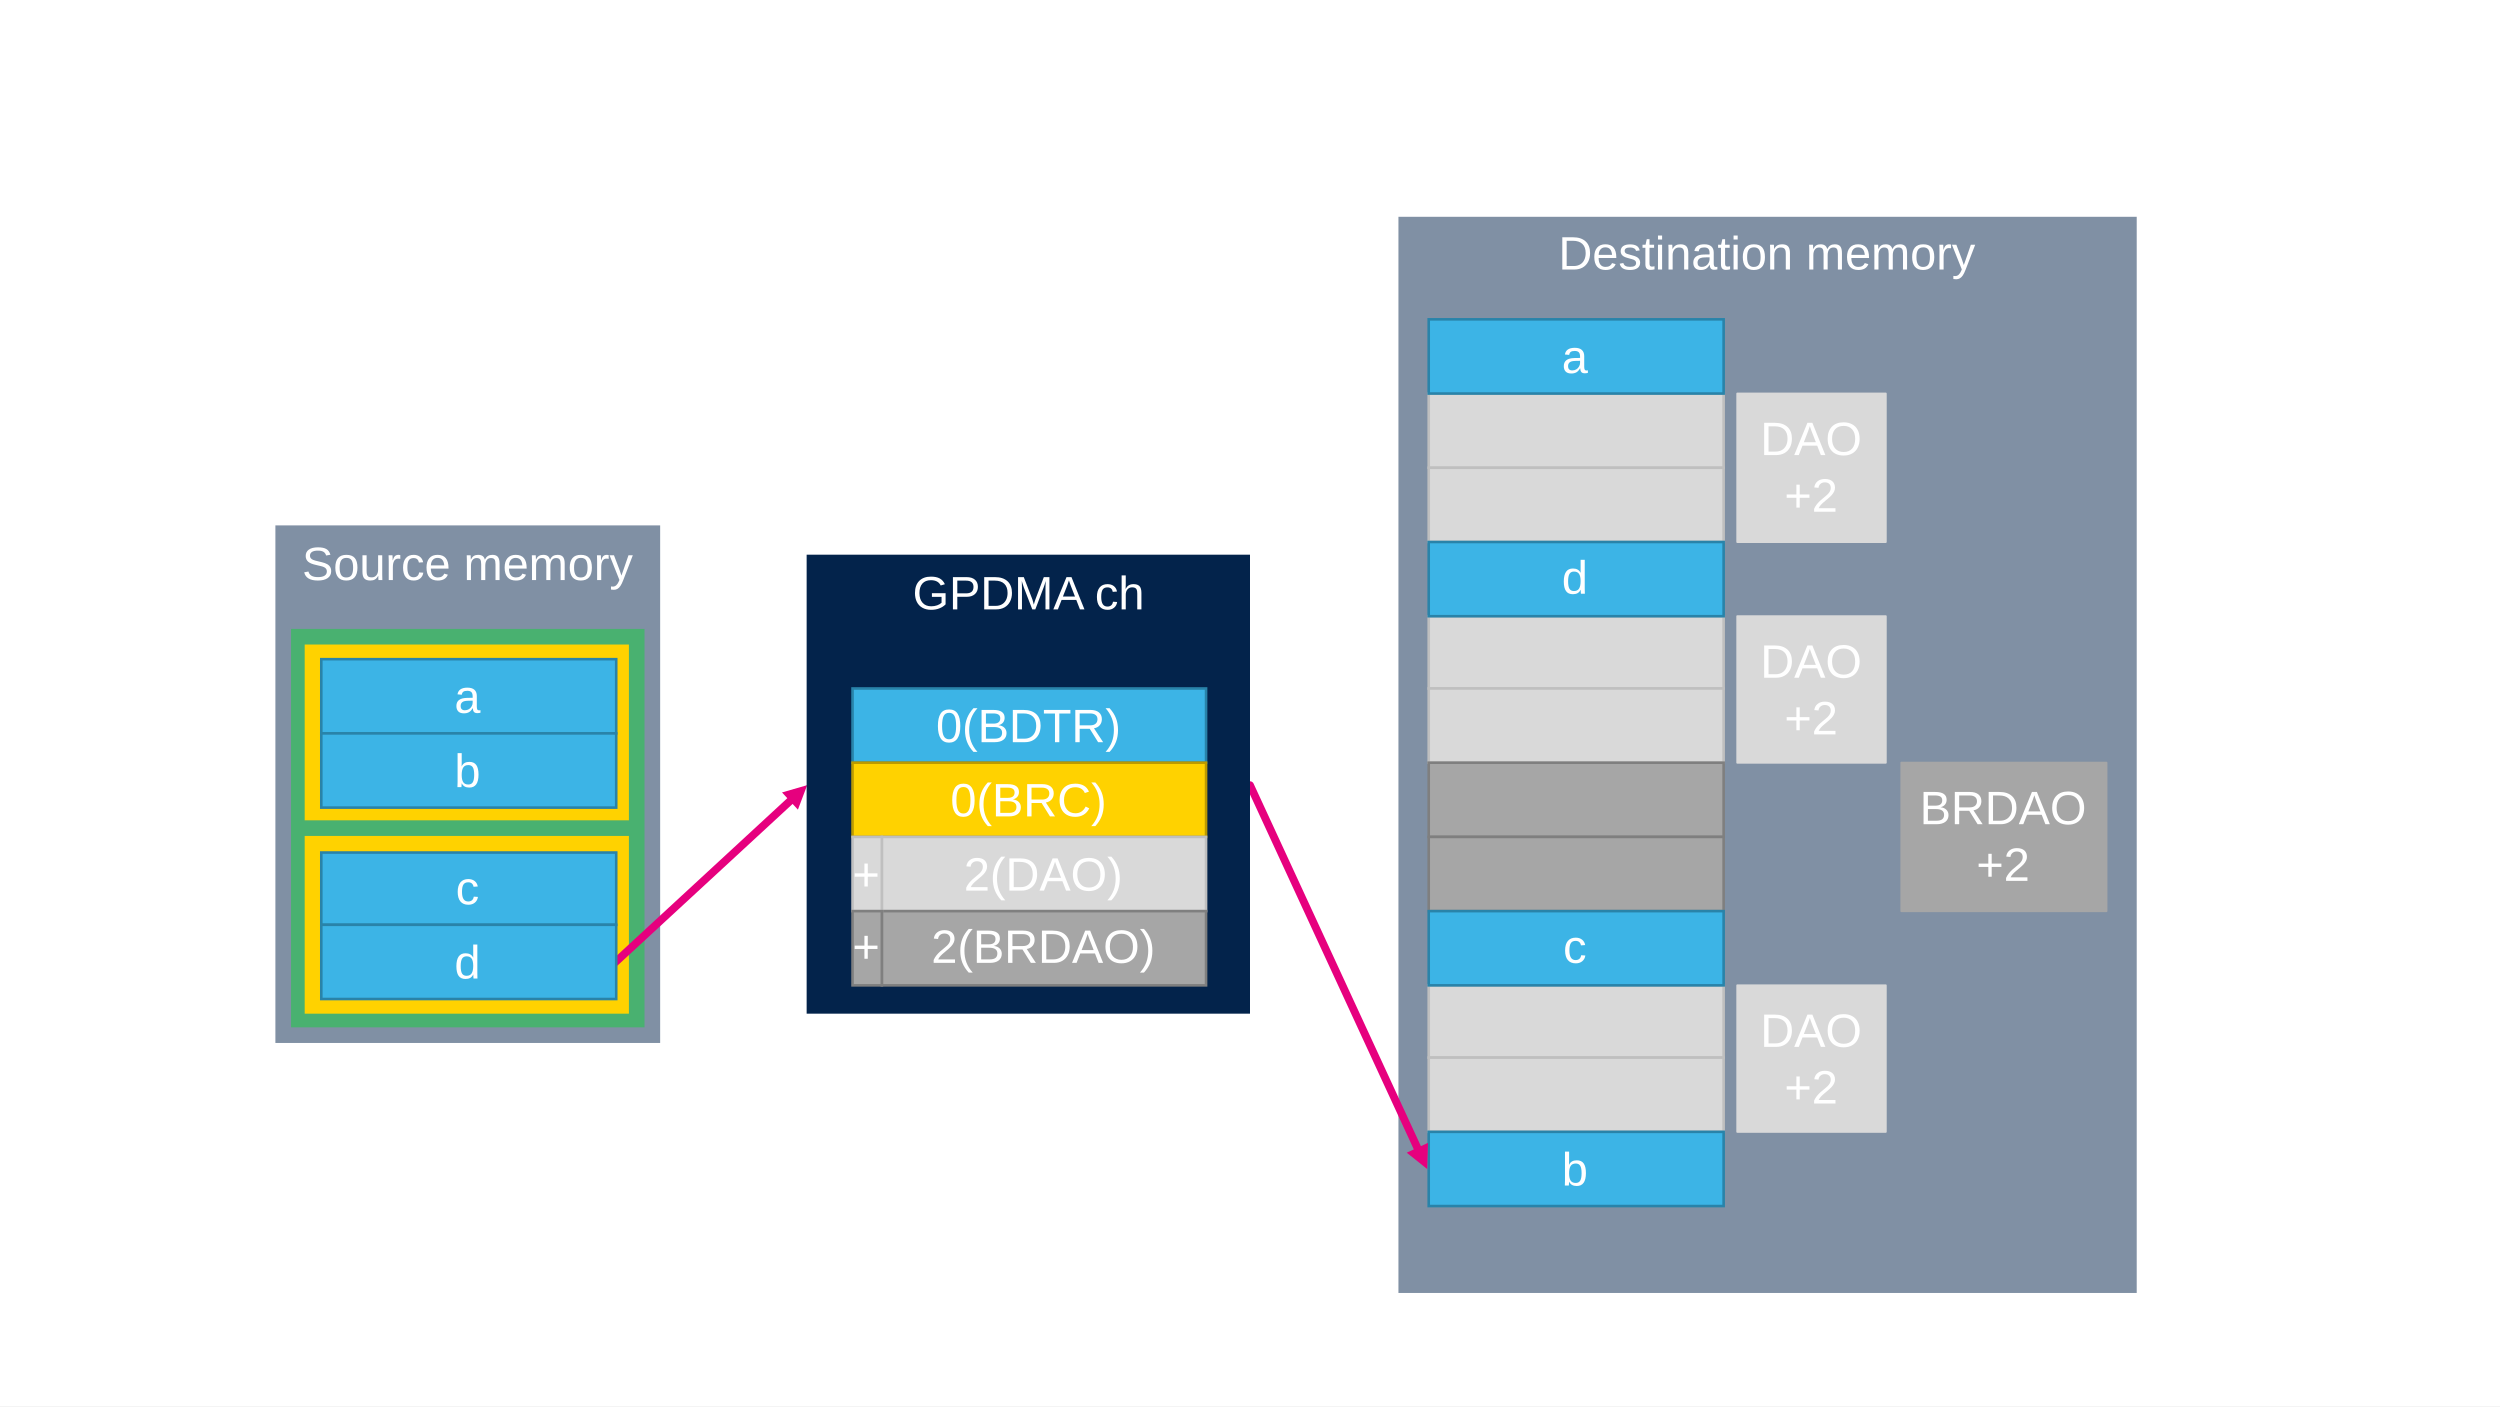
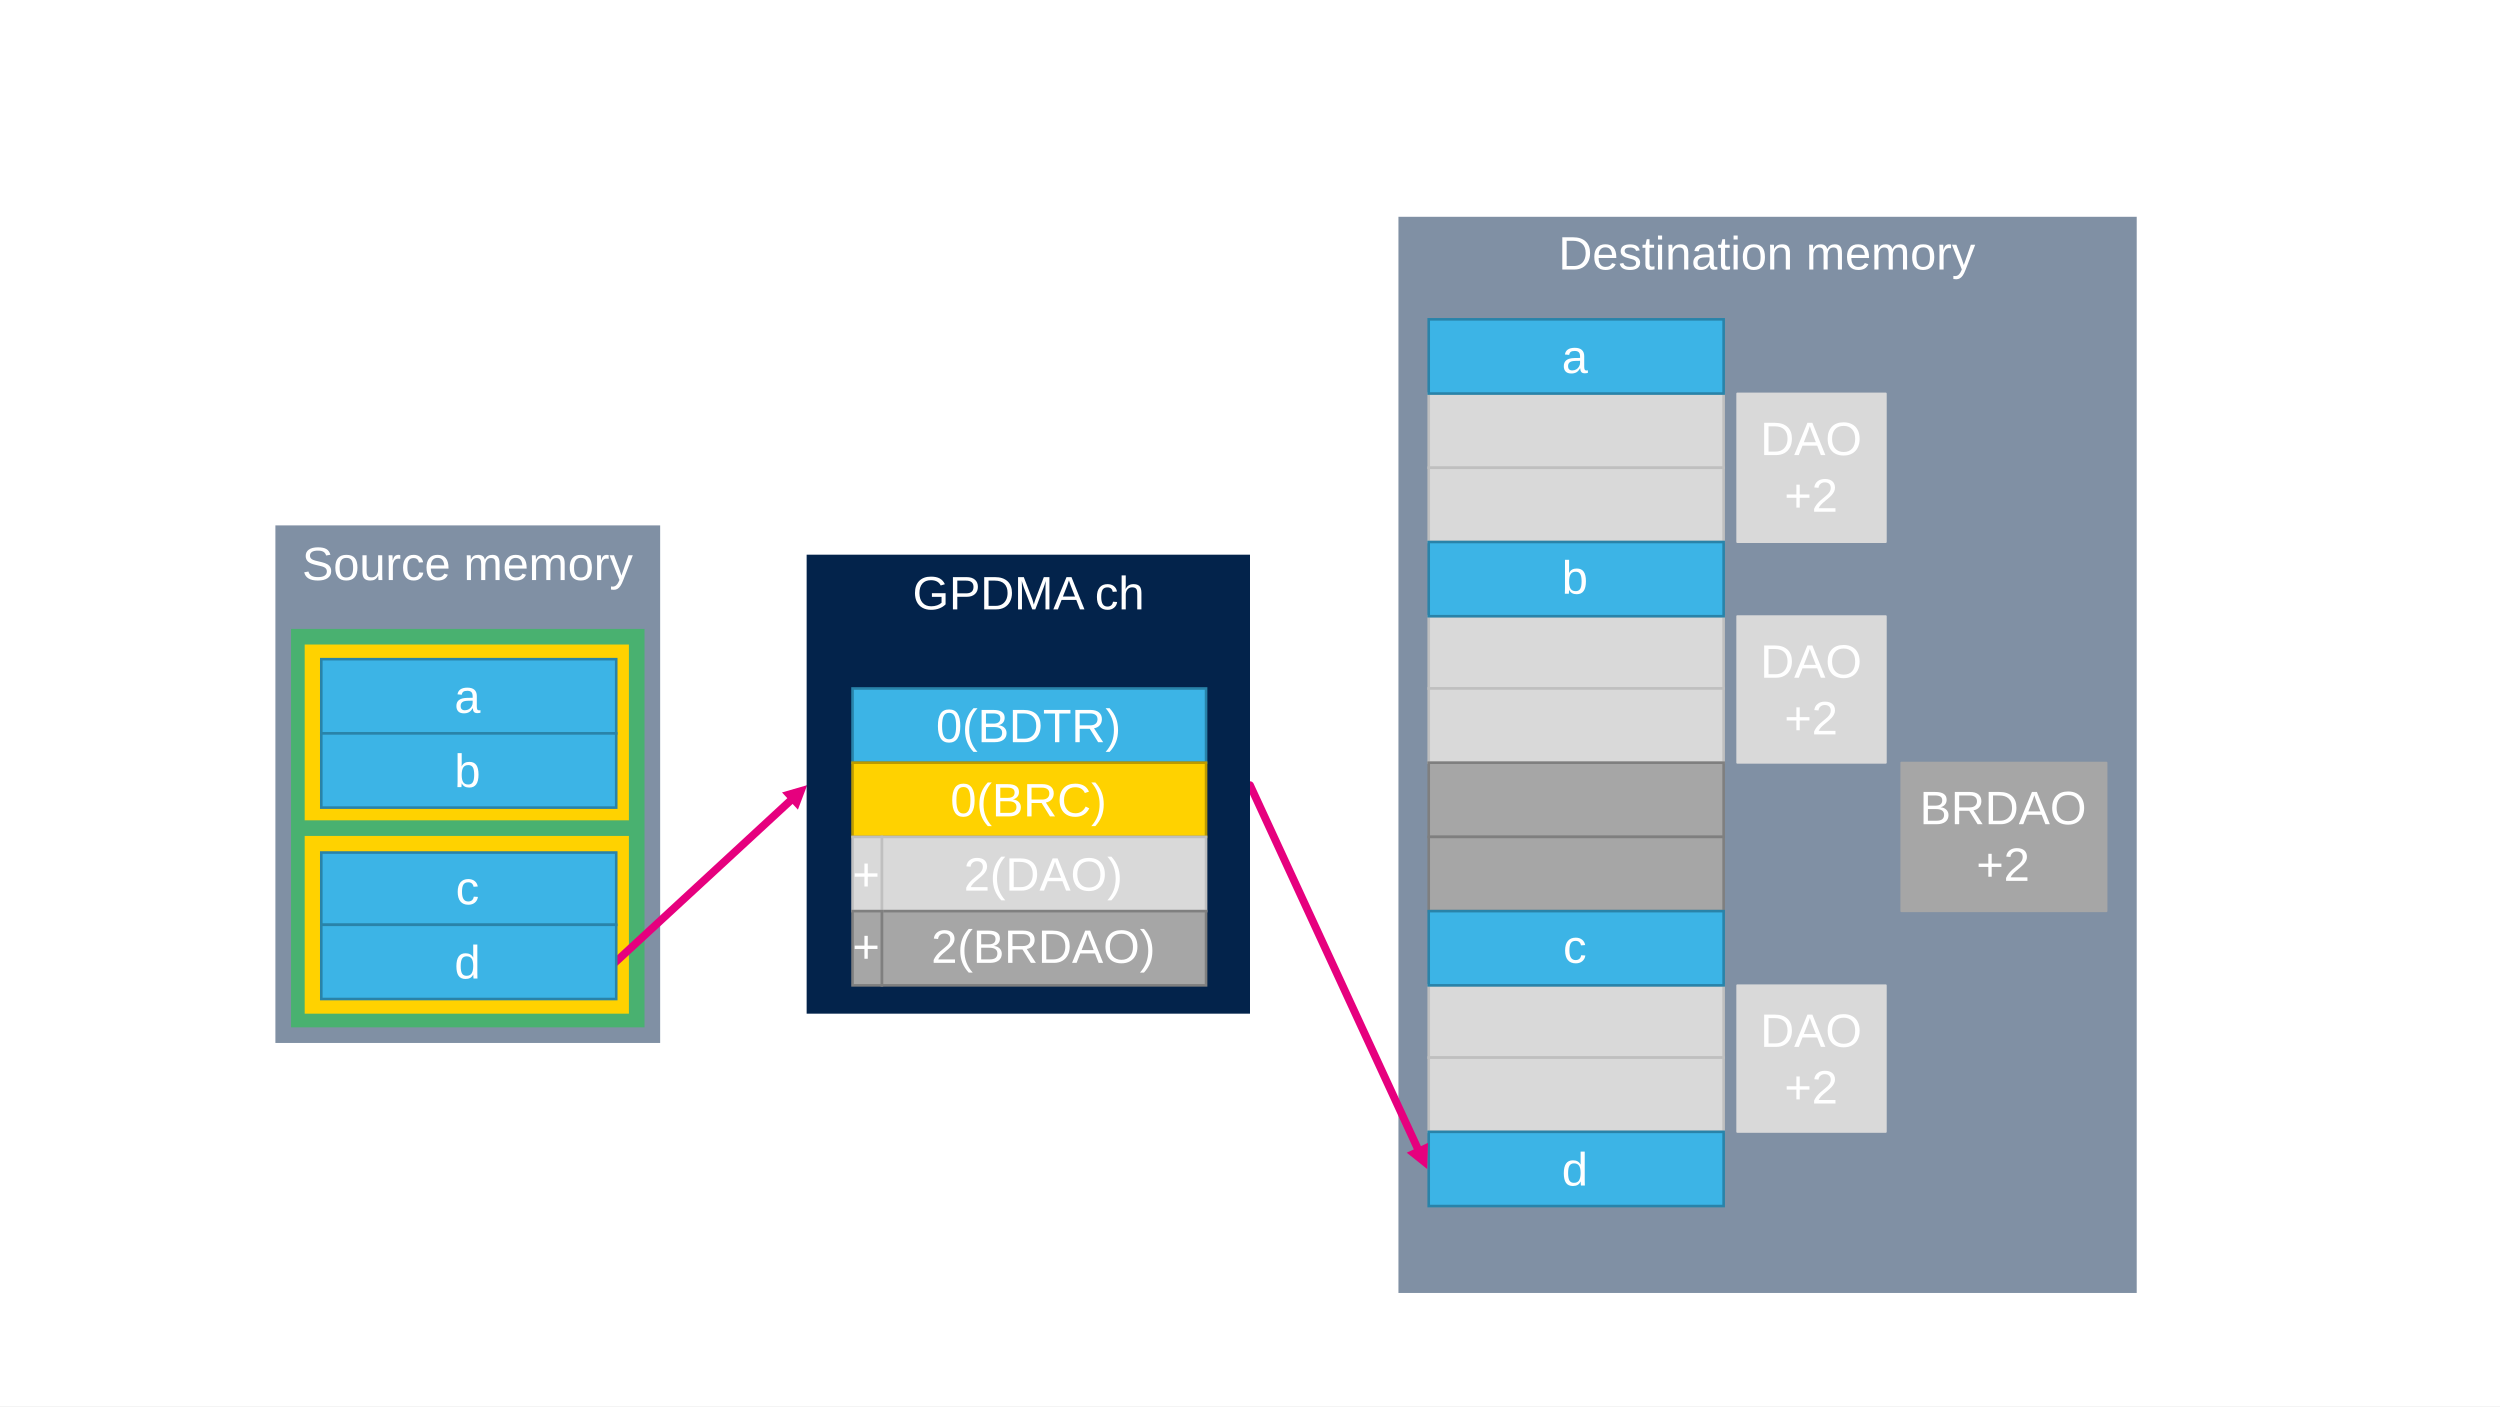
<svg xmlns="http://www.w3.org/2000/svg" width="1280" height="720" overflow="hidden">
  <defs>
    <clipPath id="clip0">
      <rect x="0" y="0" width="1280" height="720" />
    </clipPath>
  </defs>
  <g clip-path="url(#clip0)">
    <rect x="0" y="0" width="1280" height="720" fill="#FFFFFF" />
    <rect x="141" y="269" width="197" height="265" fill="#03234B" fill-opacity="0.502" />
    <text fill="#FFFFFF" font-family="Arial,Arial_MSFontService,sans-serif" font-weight="400" font-size="24" transform="translate(154.659 297)">Source memory</text>
    <rect x="149" y="322" width="181" height="204" fill="#49B170" />
    <rect x="156" y="330" width="166" height="90" fill="#FFD200" />
    <rect x="156" y="428" width="166" height="91" fill="#FFD200" />
    <rect x="164.5" y="436.5" width="151" height="37" stroke="#2983A9" stroke-width="1.333" stroke-miterlimit="8" fill="#3CB4E6" />
    <text fill="#FFFFFF" font-family="Arial,Arial_MSFontService,sans-serif" font-weight="400" font-size="24" transform="translate(233.326 463)">c</text>
    <rect x="716" y="111" width="378" height="551" fill="#03234B" fill-opacity="0.502" />
    <text fill="#FFFFFF" font-family="Arial,Arial_MSFontService,sans-serif" font-weight="400" font-size="24" transform="translate(797.93 138)">Destination memory</text>
    <rect x="889.5" y="201.5" width="76" height="76" stroke="#D9D9D9" stroke-linejoin="round" stroke-miterlimit="10" fill="#D9D9D9" />
    <text fill="#FFFFFF" font-family="Arial,Arial_MSFontService,sans-serif" font-weight="400" font-size="24" transform="translate(901.276 233)">DAO<tspan font-size="24" x="12.333" y="29">+2</tspan>
    </text>
    <rect x="973.5" y="390.5" width="105" height="76" stroke="#A6A6A6" stroke-linejoin="round" stroke-miterlimit="10" fill="#A6A6A6" />
    <text fill="#FFFFFF" font-family="Arial,Arial_MSFontService,sans-serif" font-weight="400" font-size="24" transform="translate(982.888 422)">BRDAO <tspan font-size="24" x="29" y="29">+2</tspan>
    </text>
    <rect x="731.5" y="201.5" width="151" height="38" stroke="#BFBFBF" stroke-width="1.333" stroke-miterlimit="8" fill="#D9D9D9" />
    <rect x="731.5" y="239.5" width="151" height="38" stroke="#BFBFBF" stroke-width="1.333" stroke-miterlimit="8" fill="#D9D9D9" />
    <rect x="889.5" y="315.5" width="76" height="75" stroke="#D9D9D9" stroke-linejoin="round" stroke-miterlimit="10" fill="#D9D9D9" />
    <text fill="#FFFFFF" font-family="Arial,Arial_MSFontService,sans-serif" font-weight="400" font-size="24" transform="translate(901.276 347)">DAO<tspan font-size="24" x="12.333" y="29">+2</tspan>
    </text>
    <rect x="889.5" y="504.5" width="76" height="75" stroke="#D9D9D9" stroke-linejoin="round" stroke-miterlimit="10" fill="#D9D9D9" />
    <text fill="#FFFFFF" font-family="Arial,Arial_MSFontService,sans-serif" font-weight="400" font-size="24" transform="translate(901.276 536)">DAO<tspan font-size="24" x="12.333" y="29">+2</tspan>
    </text>
    <rect x="731.5" y="504.5" width="151" height="37" stroke="#BFBFBF" stroke-width="1.333" stroke-miterlimit="8" fill="#D9D9D9" />
    <rect x="731.5" y="541.5" width="151" height="38" stroke="#BFBFBF" stroke-width="1.333" stroke-miterlimit="8" fill="#D9D9D9" />
    <rect x="731.5" y="315.5" width="151" height="37" stroke="#BFBFBF" stroke-width="1.333" stroke-miterlimit="8" fill="#D9D9D9" />
    <rect x="731.5" y="352.5" width="151" height="38" stroke="#BFBFBF" stroke-width="1.333" stroke-miterlimit="8" fill="#D9D9D9" />
    <rect x="731.5" y="390.5" width="151" height="38" stroke="#7F7F7F" stroke-width="1.333" stroke-miterlimit="8" fill="#A6A6A6" />
    <rect x="731.5" y="428.5" width="151" height="38" stroke="#7F7F7F" stroke-width="1.333" stroke-miterlimit="8" fill="#A6A6A6" />
    <rect x="731.5" y="277.5" width="151" height="38" stroke="#2983A9" stroke-width="1.333" stroke-miterlimit="8" fill="#3CB4E6" />
-     <text fill="#FFFFFF" font-family="Arial,Arial_MSFontService,sans-serif" font-weight="400" font-size="24" transform="translate(799.651 304)">d</text>
+     <text fill="#FFFFFF" font-family="Arial,Arial_MSFontService,sans-serif" font-weight="400" font-size="24" transform="translate(799.651 304)">b</text>
    <rect x="731.5" y="579.5" width="151" height="38" stroke="#2983A9" stroke-width="1.333" stroke-miterlimit="8" fill="#3CB4E6" />
-     <text fill="#FFFFFF" font-family="Arial,Arial_MSFontService,sans-serif" font-weight="400" font-size="24" transform="translate(799.651 607)">b</text>
+     <text fill="#FFFFFF" font-family="Arial,Arial_MSFontService,sans-serif" font-weight="400" font-size="24" transform="translate(799.651 607)">d</text>
    <rect x="731.5" y="466.5" width="151" height="38" stroke="#2983A9" stroke-width="1.333" stroke-miterlimit="8" fill="#3CB4E6" />
    <text fill="#FFFFFF" font-family="Arial,Arial_MSFontService,sans-serif" font-weight="400" font-size="24" transform="translate(800.318 493)">c</text>
    <rect x="731.5" y="163.5" width="151" height="38" stroke="#2983A9" stroke-width="1.333" stroke-miterlimit="8" fill="#3CB4E6" />
    <text fill="#FFFFFF" font-family="Arial,Arial_MSFontService,sans-serif" font-weight="400" font-size="24" transform="translate(799.651 191)">a</text>
    <rect x="164.5" y="337.5" width="151" height="38" stroke="#2983A9" stroke-width="1.333" stroke-miterlimit="8" fill="#3CB4E6" />
    <text fill="#FFFFFF" font-family="Arial,Arial_MSFontService,sans-serif" font-weight="400" font-size="24" transform="translate(232.659 365)">a</text>
    <path d="M1.357-1.47 92.287 82.466C93.099 83.216 93.15 84.481 92.4 85.293 91.651 86.104 90.386 86.155 89.574 85.406L-1.357 1.47C-2.168 0.72-2.219-0.545-1.47-1.357-0.72-2.168 0.545-2.219 1.357-1.47ZM93.531 78.171 98.279 90.719 85.391 86.988Z" fill="#E6007E" transform="matrix(1 0 0 -1 315 492.719)" />
    <path d="M641.816 401.162 728.344 588.64C728.807 589.643 728.369 590.831 727.366 591.294 726.363 591.757 725.175 591.319 724.712 590.316L638.184 402.838C637.721 401.835 638.159 400.647 639.162 400.184 640.165 399.721 641.353 400.159 641.816 401.162ZM731.138 585.147 730.719 598.557 720.242 590.176Z" fill="#E6007E" />
    <rect x="413" y="284" width="227" height="235" fill="#03234B" />
    <text fill="#FFFFFF" font-family="Arial,Arial_MSFontService,sans-serif" font-weight="400" font-size="24" transform="translate(467.265 312)">GPDMA <tspan font-size="24" x="93.34" y="0">ch</tspan>
    </text>
    <rect x="436.5" y="352.5" width="181" height="38" stroke="#2983A9" stroke-width="1.333" stroke-miterlimit="8" fill="#3CB4E6" />
-     <text fill="#FFFFFF" font-family="Arial,Arial_MSFontService,sans-serif" font-weight="400" font-size="24" transform="translate(479.268 380)">0<tspan font-size="24" x="13.333" y="0">(</tspan>BDTR)</text>
+     <text fill="#FFFFFF" font-family="Arial,Arial_MSFontService,sans-serif" font-weight="400" font-size="24" transform="translate(479.268 380)">0(BDTR)</text>
    <rect x="436.5" y="390.5" width="181" height="38" stroke="#BC9A00" stroke-width="1.333" stroke-miterlimit="8" fill="#FFD200" />
-     <text fill="#FFFFFF" font-family="Arial,Arial_MSFontService,sans-serif" font-weight="400" font-size="24" transform="translate(486.602 418)">0(<tspan font-size="24" x="21.333" y="0">BRC)</tspan>
-     </text>
+     <text fill="#FFFFFF" font-family="Arial,Arial_MSFontService,sans-serif" font-weight="400" font-size="24" transform="translate(486.602 418)">0(BRC)</text>
    <rect x="451.5" y="428.5" width="166" height="38" stroke="#BFBFBF" stroke-width="1.333" stroke-miterlimit="8" fill="#D9D9D9" />
-     <text fill="#FFFFFF" font-family="Arial,Arial_MSFontService,sans-serif" font-weight="400" font-size="24" transform="translate(493.495 456)">2(<tspan font-size="24" x="21.333" y="0">DAO)</tspan>
-     </text>
+     <text fill="#FFFFFF" font-family="Arial,Arial_MSFontService,sans-serif" font-weight="400" font-size="24" transform="translate(493.495 456)">2(DAO)</text>
    <rect x="451.5" y="466.5" width="166" height="38" stroke="#7F7F7F" stroke-width="1.333" stroke-miterlimit="8" fill="#A6A6A6" />
-     <text fill="#FFFFFF" font-family="Arial,Arial_MSFontService,sans-serif" font-weight="400" font-size="24" transform="translate(476.828 493)">2(<tspan font-size="24" x="21.333" y="0">BRDAO)</tspan>
-     </text>
+     <text fill="#FFFFFF" font-family="Arial,Arial_MSFontService,sans-serif" font-weight="400" font-size="24" transform="translate(476.828 493)">2(BRDAO)</text>
    <rect x="436.5" y="428.5" width="15" height="38" stroke="#BFBFBF" stroke-width="1.333" stroke-miterlimit="8" fill="#D9D9D9" />
    <text fill="#FFFFFF" font-family="Arial,Arial_MSFontService,sans-serif" font-weight="400" font-size="24" transform="translate(436.443 456)">+</text>
    <rect x="436.5" y="466.5" width="15" height="38" stroke="#7F7F7F" stroke-width="1.333" stroke-miterlimit="8" fill="#A6A6A6" />
    <text fill="#FFFFFF" font-family="Arial,Arial_MSFontService,sans-serif" font-weight="400" font-size="24" transform="translate(436.443 493)">+</text>
    <rect x="164.5" y="375.5" width="151" height="38" stroke="#2983A9" stroke-width="1.333" stroke-miterlimit="8" fill="#3CB4E6" />
    <text fill="#FFFFFF" font-family="Arial,Arial_MSFontService,sans-serif" font-weight="400" font-size="24" transform="translate(232.659 403)">b</text>
    <rect x="164.5" y="473.5" width="151" height="38" stroke="#2983A9" stroke-width="1.333" stroke-miterlimit="8" fill="#3CB4E6" />
    <text fill="#FFFFFF" font-family="Arial,Arial_MSFontService,sans-serif" font-weight="400" font-size="24" transform="translate(232.659 501)">d</text>
  </g>
</svg>
